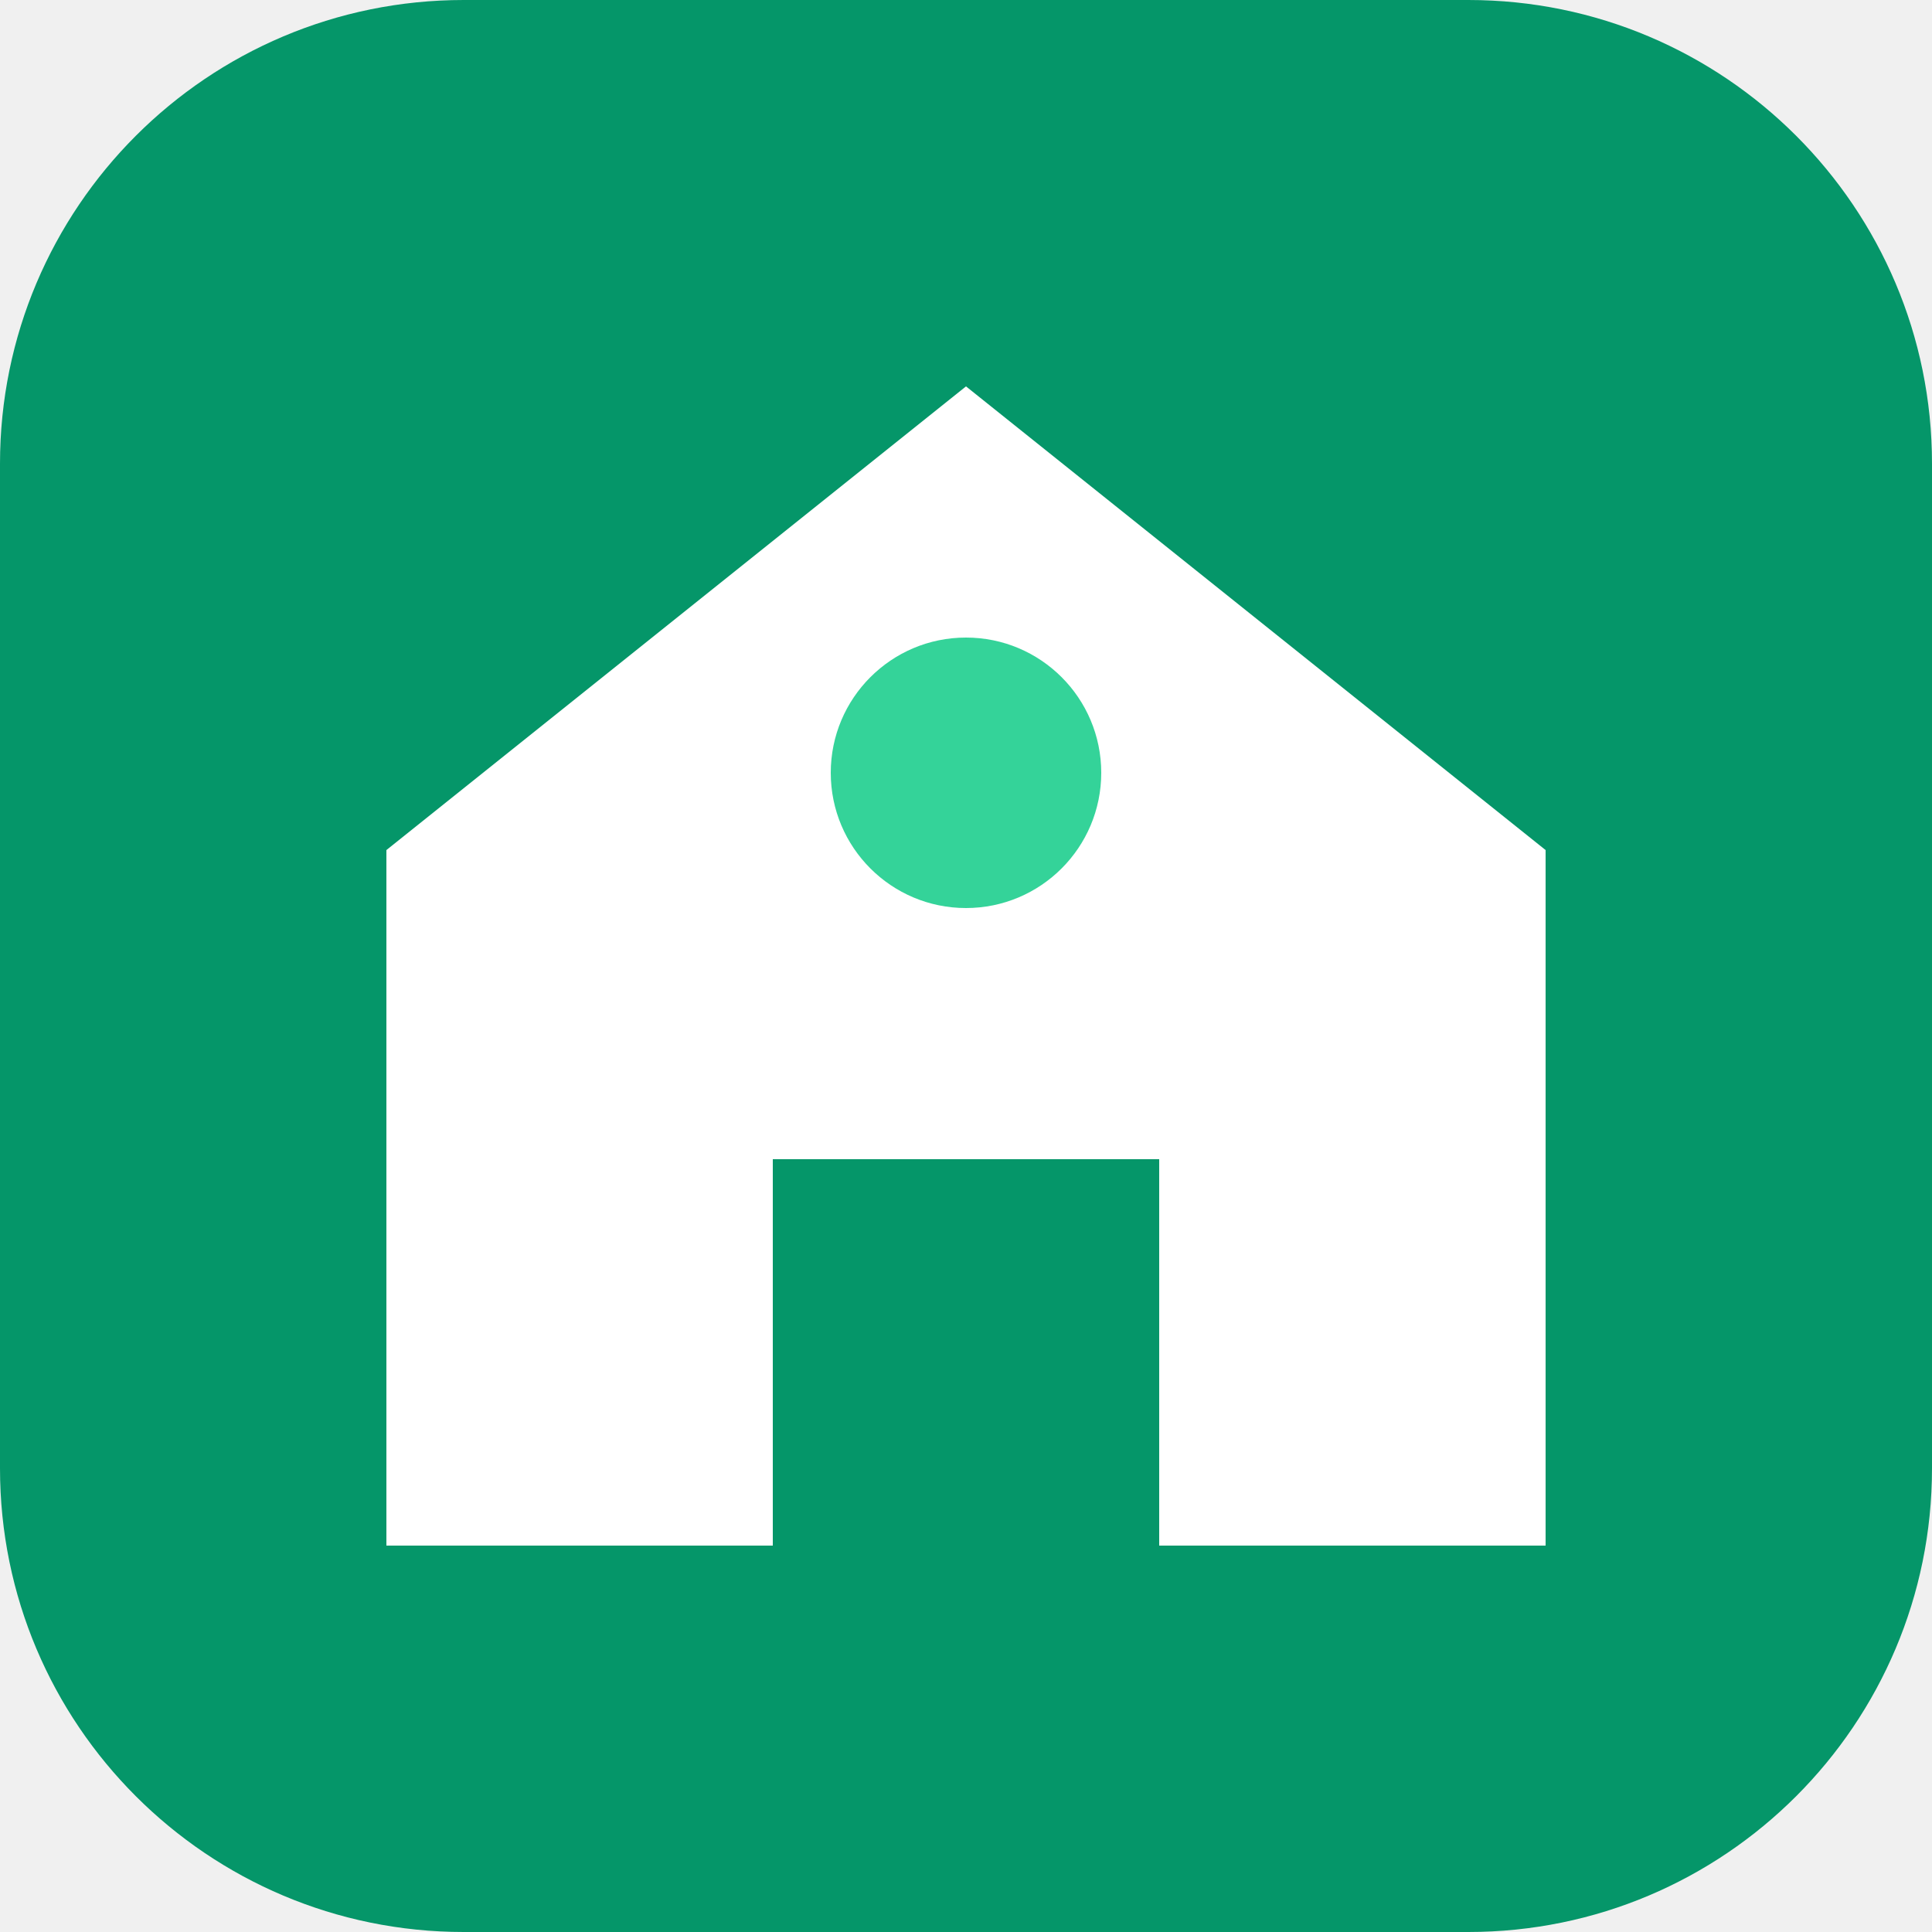
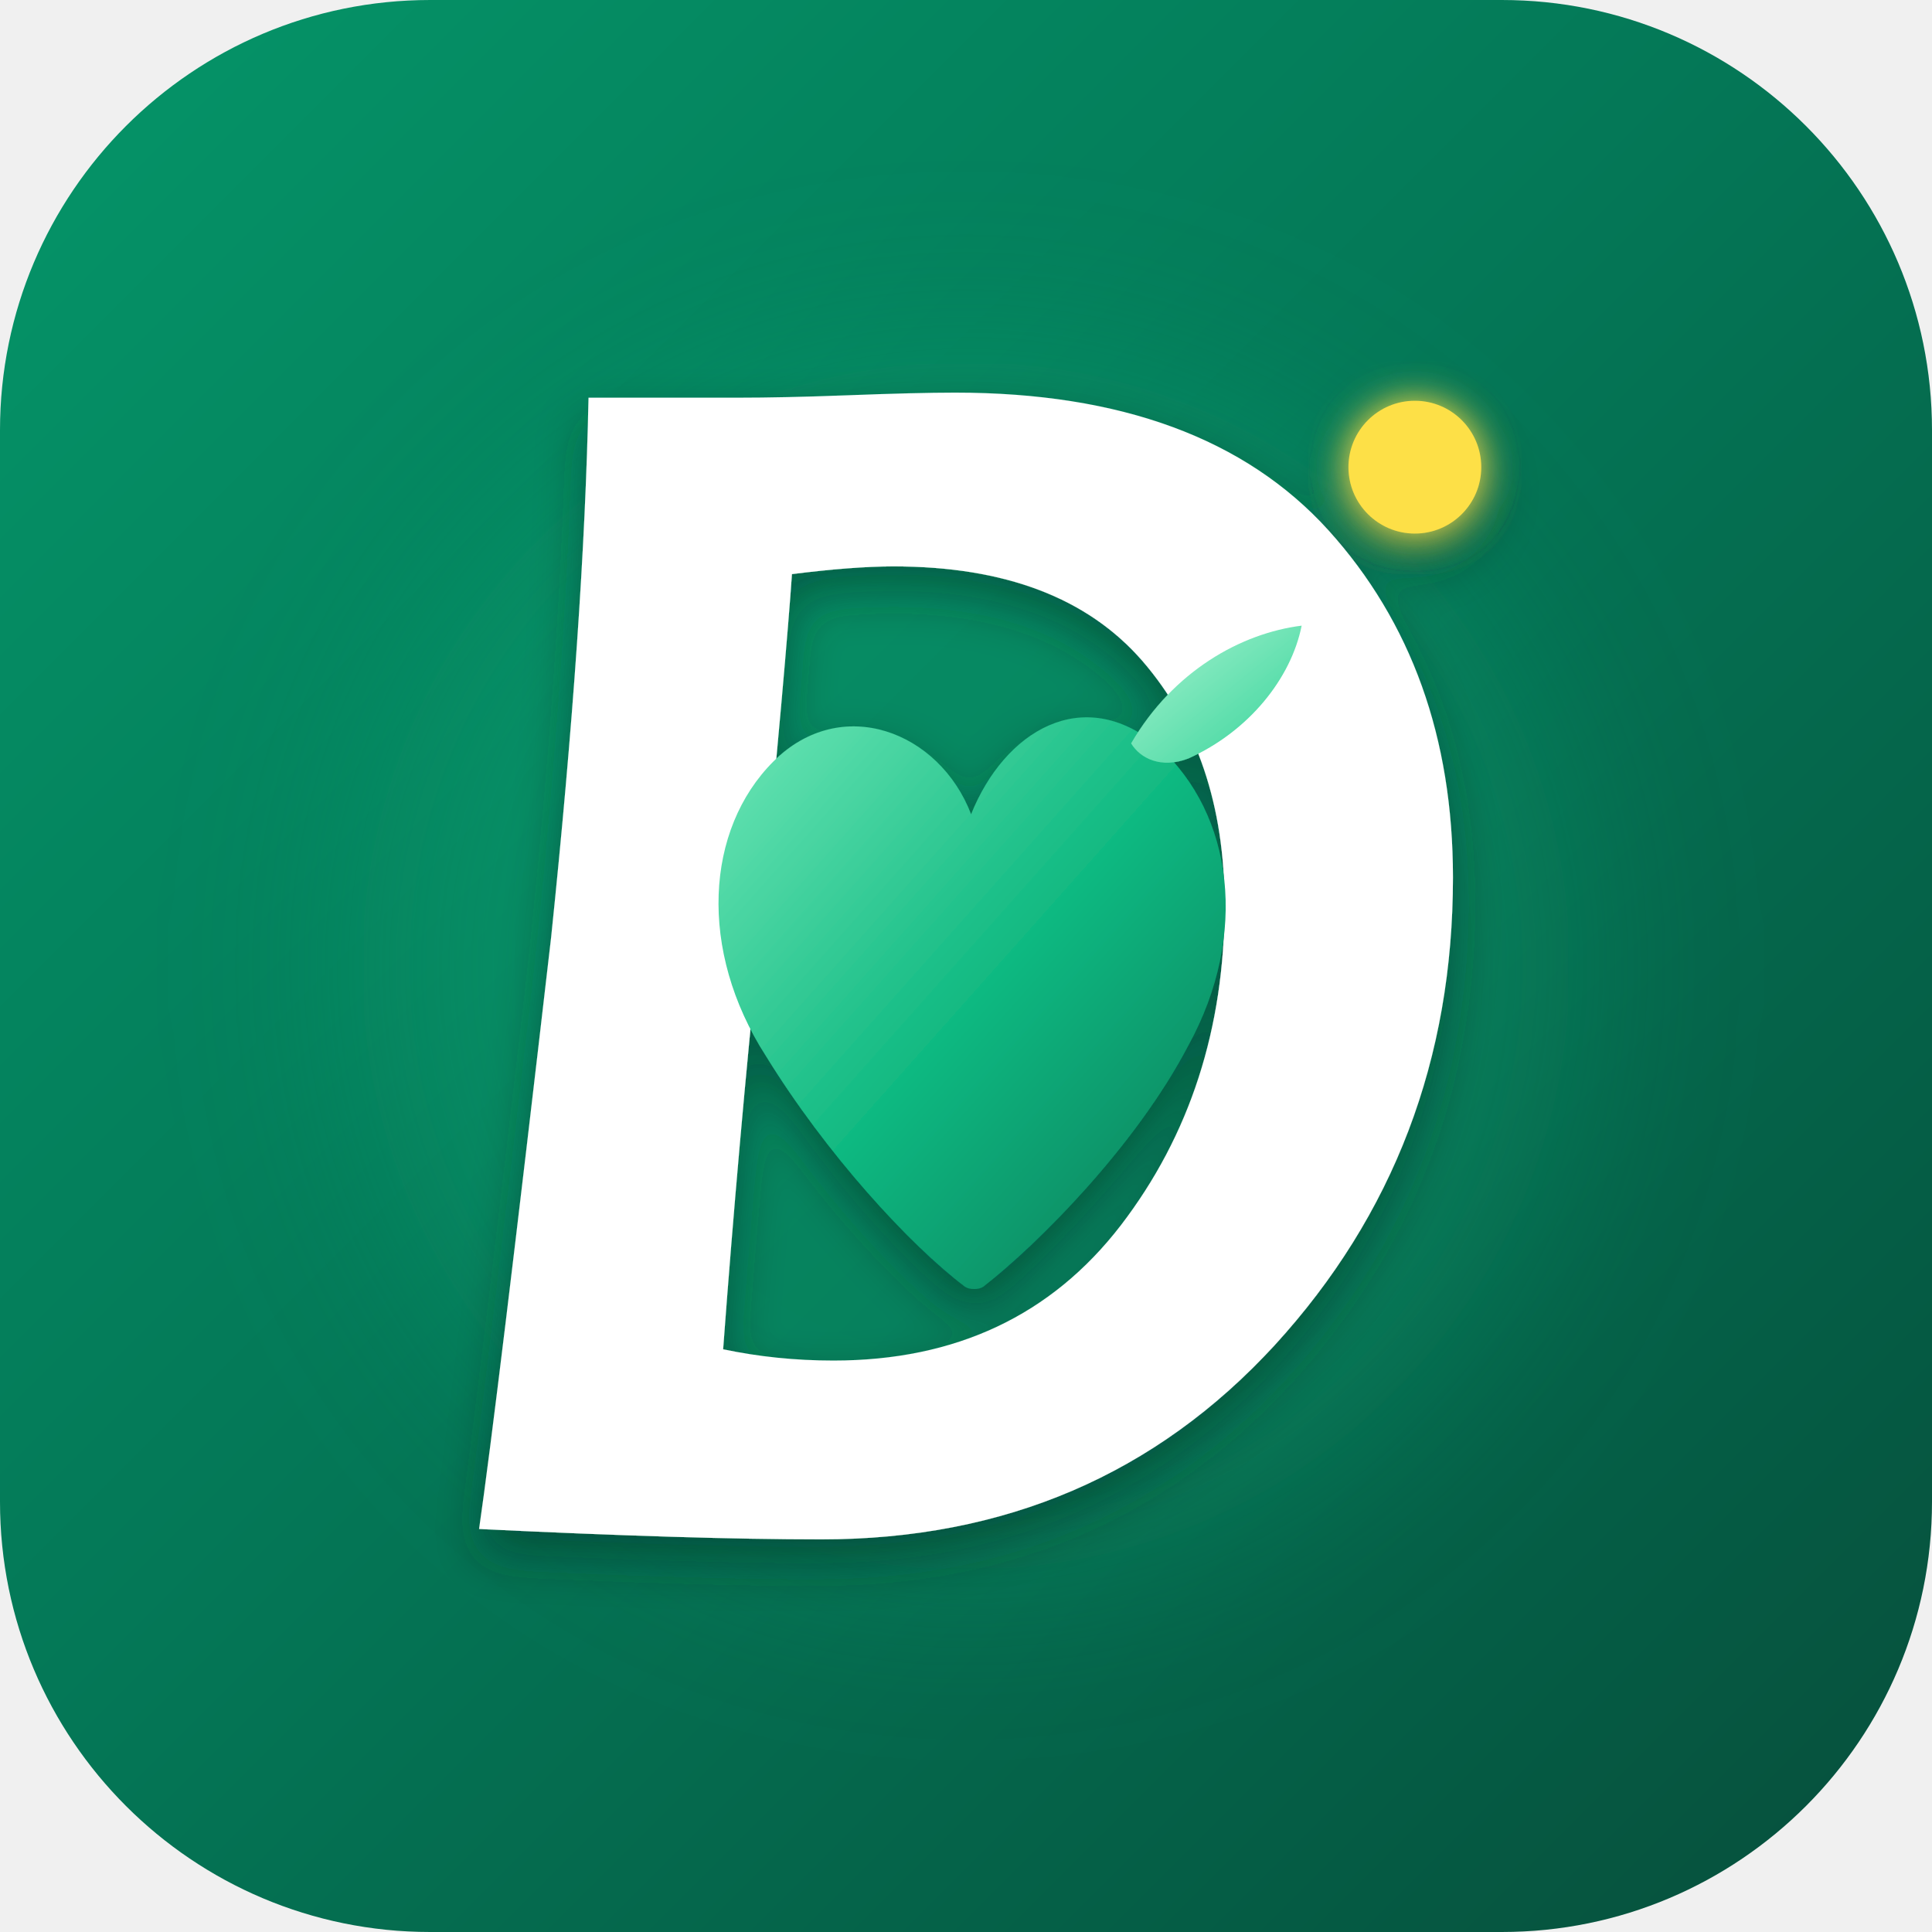
- <svg xmlns="http://www.w3.org/2000/svg" viewBox="0 0 100 100" fill="none">
-   <rect width="100" height="100" rx="24" fill="#059669" />
-   <path d="M50 20L20 44V80H40V60H60V80H80V44L50 20Z" fill="white" />
-   <circle cx="50" cy="40" r="7" fill="#34D399" />
+ <svg xmlns="http://www.w3.org/2000/svg" viewBox="0 0 1024 1024" width="1024" height="1024">
+   <defs>
+     <linearGradient id="emeraldBg" x1="0%" y1="0%" x2="100%" y2="100%">
+       <stop offset="0%" stop-color="#059669" />
+       <stop offset="45%" stop-color="#047857" />
+       <stop offset="100%" stop-color="#064E3B" />
+     </linearGradient>
+     <linearGradient id="mintHeart" x1="0%" y1="0%" x2="100%" y2="100%">
+       <stop offset="0%" stop-color="#6EE7B7" />
+       <stop offset="50%" stop-color="#10B981" />
+       <stop offset="100%" stop-color="#047857" />
+     </linearGradient>
+     <linearGradient id="brightSprout" x1="0%" y1="0%" x2="100%" y2="100%">
+       <stop offset="0%" stop-color="#A7F3D0" />
+       <stop offset="100%" stop-color="#34D399" />
+     </linearGradient>
+     <filter id="shadowD" x="-15%" y="-15%" width="130%" height="130%">
+       <feDropShadow dx="0" dy="16" stdDeviation="16" flood-color="#022C22" flood-opacity="0.45" />
+     </filter>
+     <filter id="glowDot" x="-30%" y="-30%" width="160%" height="160%">
+       <feGaussianBlur stdDeviation="12" result="blur" />
+       <feComposite in="SourceGraphic" in2="blur" operator="over" />
+     </filter>
+   </defs>
+   <rect width="1024" height="1024" rx="228" fill="url(#emeraldBg)" />
+   <circle cx="512" cy="512" r="320" fill="#10B981" opacity="0.25" filter="blur(50px)" />
+   <g transform="translate(253.904, 155.604) scale(0.8)" filter="url(#shadowD)">
+     <path d="M645.24,386.85 C645.24,507.29 605.94,610.44 527.35,696.49 C448.57,782.35 348.37,825.37 226.75,825.37 C169.18,825.37 93.74,823.02 0.02,818.5 C7.68,765.84 23.6,635.19 47.76,426.54 C62.3,286.85 70.56,167.59 72.52,68.96 L173.9,68.96 C189.62,68.96 213,68.57 243.84,67.39 C274.69,66.21 298.66,65.62 315.36,65.62 C425.19,65.62 507.7,96.07 562.72,156.78 C617.73,217.69 645.24,294.31 645.24,386.85 Z M493.95,404.73 C493.95,339.11 475.68,285.28 439.53,243.43 C403.18,201.58 348.37,180.75 274.69,180.75 C256.22,180.75 233.82,182.52 207.3,185.86 C204.94,221.22 197.87,301.39 185.88,426.54 C176.45,518.29 168.4,609.26 161.72,699.44 C185.1,704.35 209.46,706.9 234.81,706.9 C315.75,706.9 379.21,677.04 425.19,617.31 C470.97,557.59 493.95,486.85 493.95,404.73 Z" fill="#FFFFFF" fill-rule="evenodd" />
+     <path d=" M 326,345  C 305,290 240,265 195,310  C 150,355 145,435 190,505  C 230,570 285,630 322,658  C 325,660 331,660 334,658  C 370,630 435,565 470,498  C 510,425 500,345 450,300  C 400,258 348,290 326,345 Z " fill="url(#mintHeart)" />
+     <path d=" M 432,298 C 460,250 505,225 545,220 C 538,255 510,290 470,308 C 452,315 438,308 432,298 Z " fill="url(#brightSprout)" />
+     <circle cx="620" cy="115" r="44" fill="#FDE047" filter="url(#glowDot)" />
+   </g>
</svg>
